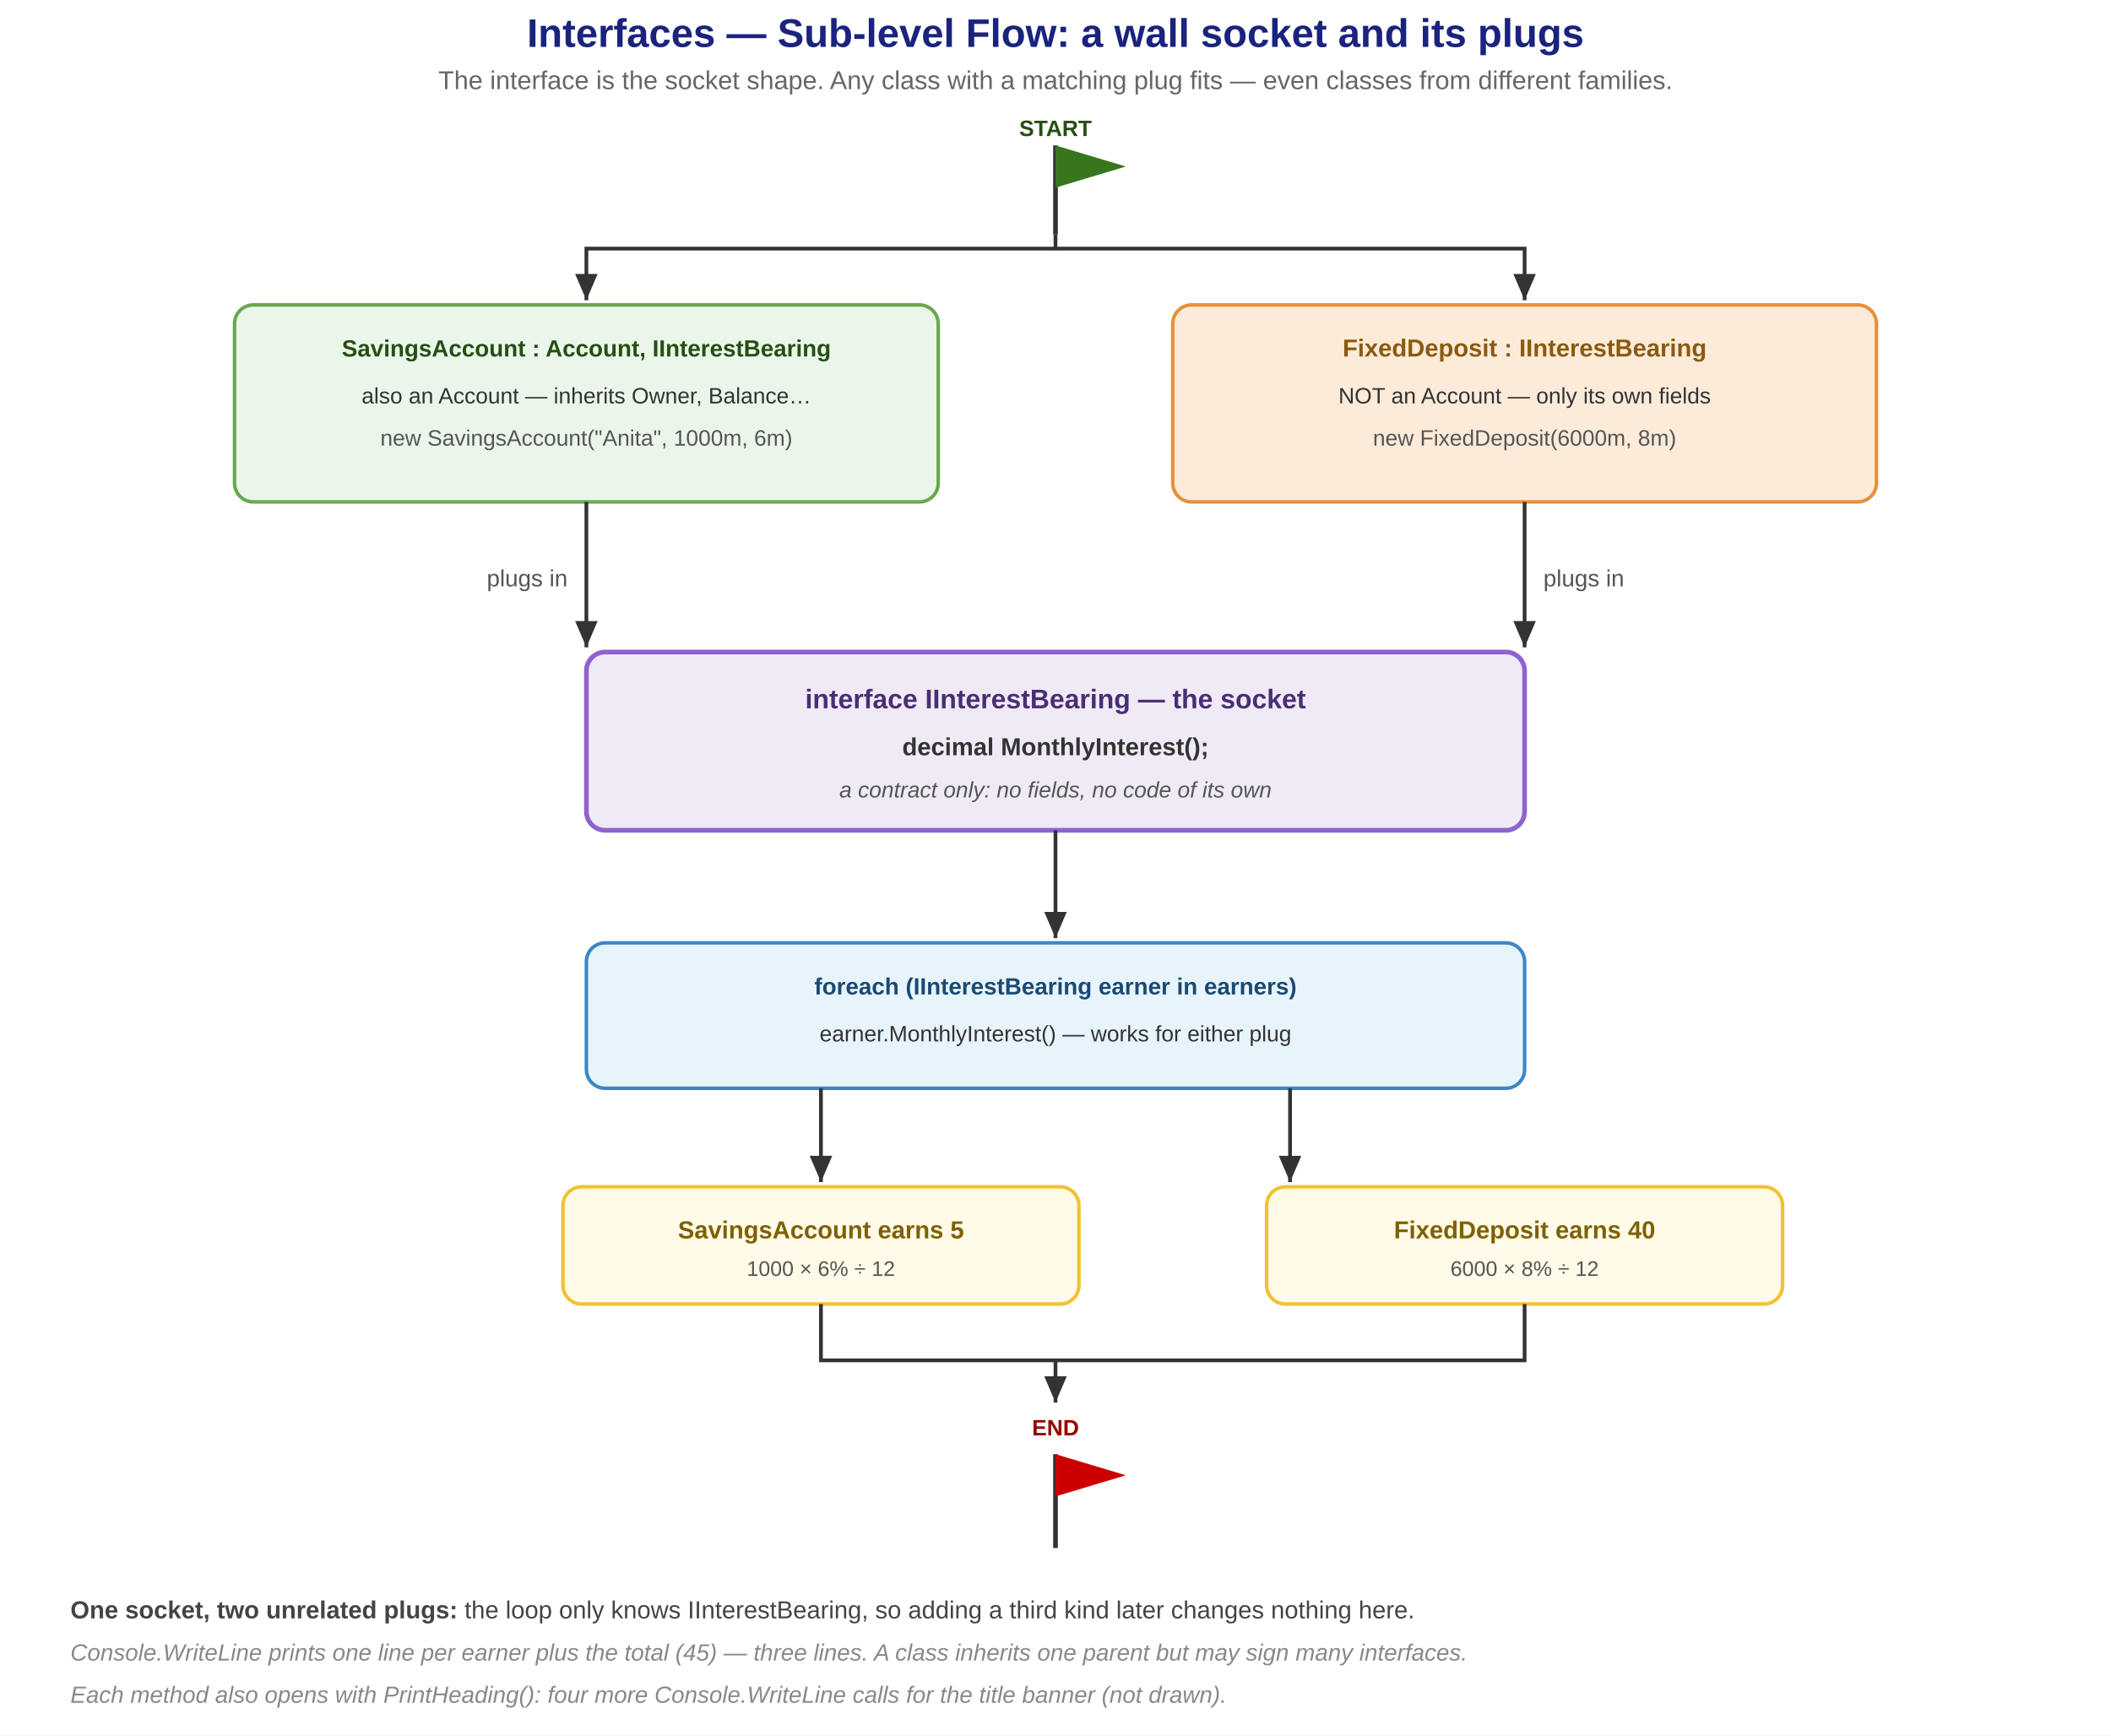
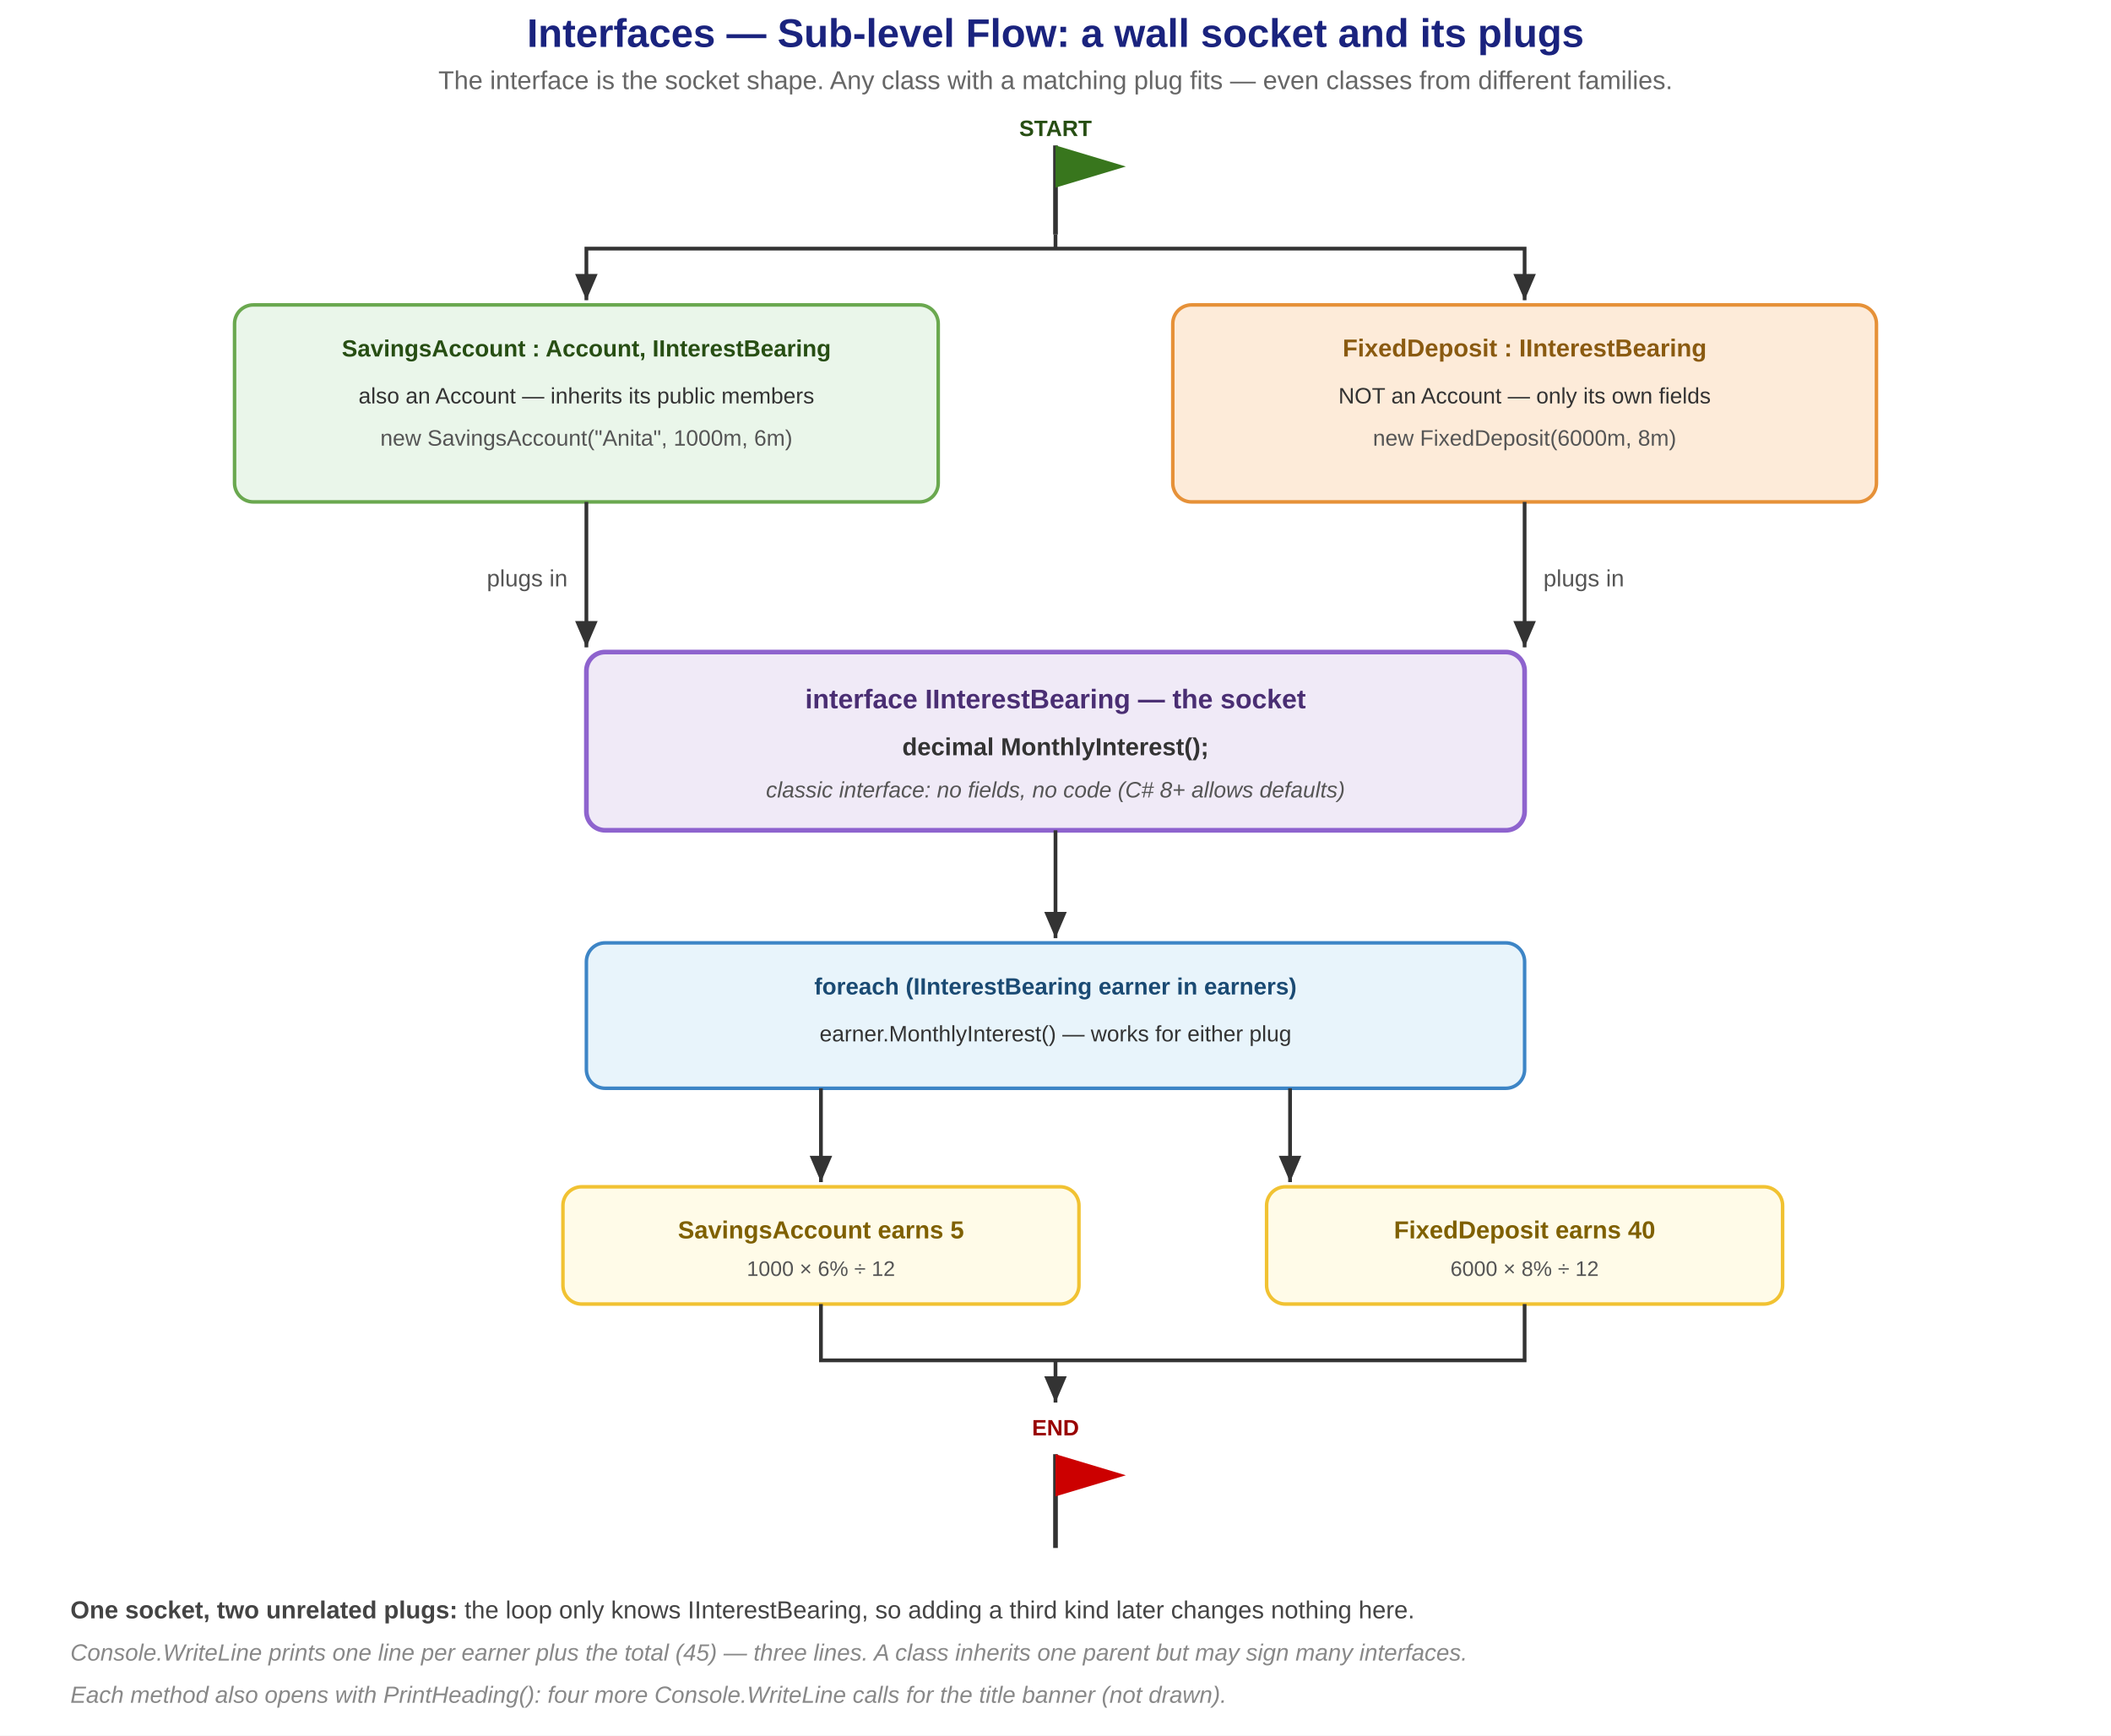
<svg xmlns="http://www.w3.org/2000/svg" viewBox="0 0 900 740" font-family="Arial, Helvetica, sans-serif">
  <defs>
    <marker id="a" markerWidth="9" markerHeight="9" refX="7" refY="3" orient="auto">
      <path d="M0,0 L7,3 L0,6 Z" fill="#333" />
    </marker>
  </defs>
  <rect x="0" y="0" width="900" height="740" fill="#ffffff" />
  <text x="450.0" y="20" text-anchor="middle" font-size="17" font-weight="bold" fill="#1a237e">Interfaces — Sub-level Flow: a wall socket and its plugs</text>
  <text x="450.0" y="38" text-anchor="middle" font-size="11" fill="#666">The interface is the socket shape. Any class with a matching plug fits — even classes from different families.</text>
  <text x="450" y="58" text-anchor="middle" font-size="9.5" font-weight="bold" fill="#274e13">START</text>
  <line x1="450" y1="62" x2="450" y2="100" stroke="#333" stroke-width="2" />
  <polygon points="450,62 450,80 480,71" fill="#38761d" />
  <line x1="450" y1="100" x2="450" y2="106" stroke="#333" stroke-width="1.6" />
  <polyline points="450,106 250,106 250,128" fill="none" stroke="#333" stroke-width="1.6" marker-end="url(#a)" />
  <polyline points="450,106 650,106 650,128" fill="none" stroke="#333" stroke-width="1.6" marker-end="url(#a)" />
  <rect x="100" y="130" width="300" height="84" rx="8" fill="#eaf6ea" stroke="#6aa84f" stroke-width="1.5" />
  <text x="250" y="152" text-anchor="middle" font-size="10" font-weight="bold" fill="#274e13">SavingsAccount : Account, IInterestBearing</text>
-   <text x="250" y="172" text-anchor="middle" font-size="9.5" fill="#333">also an Account — inherits Owner, Balance…</text>
+   <text x="250" y="172" text-anchor="middle" font-size="9.5" fill="#333">also an Account — inherits its public members</text>
  <text x="250" y="190" text-anchor="middle" font-size="9.5" fill="#555">new SavingsAccount("Anita", 1000m, 6m)</text>
  <rect x="500" y="130" width="300" height="84" rx="8" fill="#fdebd9" stroke="#e69138" stroke-width="1.5" />
  <text x="650" y="152" text-anchor="middle" font-size="10.5" font-weight="bold" fill="#8a5a10">FixedDeposit : IInterestBearing</text>
  <text x="650" y="172" text-anchor="middle" font-size="9.5" fill="#333">NOT an Account — only its own fields</text>
  <text x="650" y="190" text-anchor="middle" font-size="9.5" fill="#555">new FixedDeposit(6000m, 8m)</text>
  <line x1="250" y1="214" x2="250" y2="276" stroke="#333" stroke-width="1.6" marker-end="url(#a)" />
  <line x1="650" y1="214" x2="650" y2="276" stroke="#333" stroke-width="1.6" marker-end="url(#a)" />
  <text x="242" y="250" text-anchor="end" font-size="10" fill="#555">plugs in</text>
  <text x="658" y="250" font-size="10" fill="#555">plugs in</text>
  <rect x="250" y="278" width="400" height="76" rx="8" fill="#f0eaf7" stroke="#8e63ce" stroke-width="2" />
  <text x="450" y="302" text-anchor="middle" font-size="11.5" font-weight="bold" fill="#4a2e73">interface IInterestBearing — the socket</text>
  <text x="450" y="322" text-anchor="middle" font-size="10.5" font-weight="bold" fill="#333">decimal MonthlyInterest();</text>
-   <text x="450" y="340" text-anchor="middle" font-size="9.5" font-style="italic" fill="#555">a contract only: no fields, no code of its own</text>
+   <text x="450" y="340" text-anchor="middle" font-size="9.5" font-style="italic" fill="#555">classic interface: no fields, no code (C# 8+ allows defaults)</text>
  <line x1="450" y1="354" x2="450" y2="400" stroke="#333" stroke-width="1.6" marker-end="url(#a)" />
  <rect x="250" y="402" width="400" height="62" rx="8" fill="#e8f4fb" stroke="#3d85c6" stroke-width="1.5" />
  <text x="450" y="424" text-anchor="middle" font-size="10" font-weight="bold" fill="#1a4a73">foreach (IInterestBearing earner in earners)</text>
  <text x="450" y="444" text-anchor="middle" font-size="9.5" fill="#333">earner.MonthlyInterest()  — works for either plug</text>
  <line x1="350" y1="464" x2="350" y2="504" stroke="#333" stroke-width="1.6" marker-end="url(#a)" />
  <line x1="550" y1="464" x2="550" y2="504" stroke="#333" stroke-width="1.6" marker-end="url(#a)" />
  <rect x="240" y="506" width="220" height="50" rx="8" fill="#fffbe8" stroke="#f1c232" stroke-width="1.5" />
  <text x="350" y="528" text-anchor="middle" font-size="10.5" font-weight="bold" fill="#7f6000">SavingsAccount earns 5</text>
  <text x="350" y="544" text-anchor="middle" font-size="9" fill="#555">1000 × 6% ÷ 12</text>
  <rect x="540" y="506" width="220" height="50" rx="8" fill="#fffbe8" stroke="#f1c232" stroke-width="1.5" />
  <text x="650" y="528" text-anchor="middle" font-size="10.5" font-weight="bold" fill="#7f6000">FixedDeposit earns 40</text>
  <text x="650" y="544" text-anchor="middle" font-size="9" fill="#555">6000 × 8% ÷ 12</text>
  <polyline points="350,556 350,580 450,580" fill="none" stroke="#333" stroke-width="1.6" />
  <polyline points="650,556 650,580 450,580" fill="none" stroke="#333" stroke-width="1.6" />
  <line x1="450" y1="580" x2="450" y2="598" stroke="#333" stroke-width="1.6" marker-end="url(#a)" />
  <text x="450" y="612" text-anchor="middle" font-size="9.5" font-weight="bold" fill="#990000">END</text>
  <line x1="450" y1="620" x2="450" y2="660" stroke="#333" stroke-width="2" />
  <polygon points="450,620 450,638 480,629" fill="#cc0000" />
  <text x="30" y="690" font-size="10.5" fill="#444">
    <tspan font-weight="bold">One socket, two unrelated plugs:</tspan> the loop only knows IInterestBearing, so adding a third kind later changes nothing here.</text>
  <text x="30" y="708" font-size="10" font-style="italic" fill="#888">Console.WriteLine prints one line per earner plus the total (45) — three lines. A class inherits one parent but may sign many interfaces.</text>
  <text x="30" y="726" font-size="10" font-style="italic" fill="#888">Each method also opens with PrintHeading(): four more Console.WriteLine calls for the title banner (not drawn).</text>
</svg>
